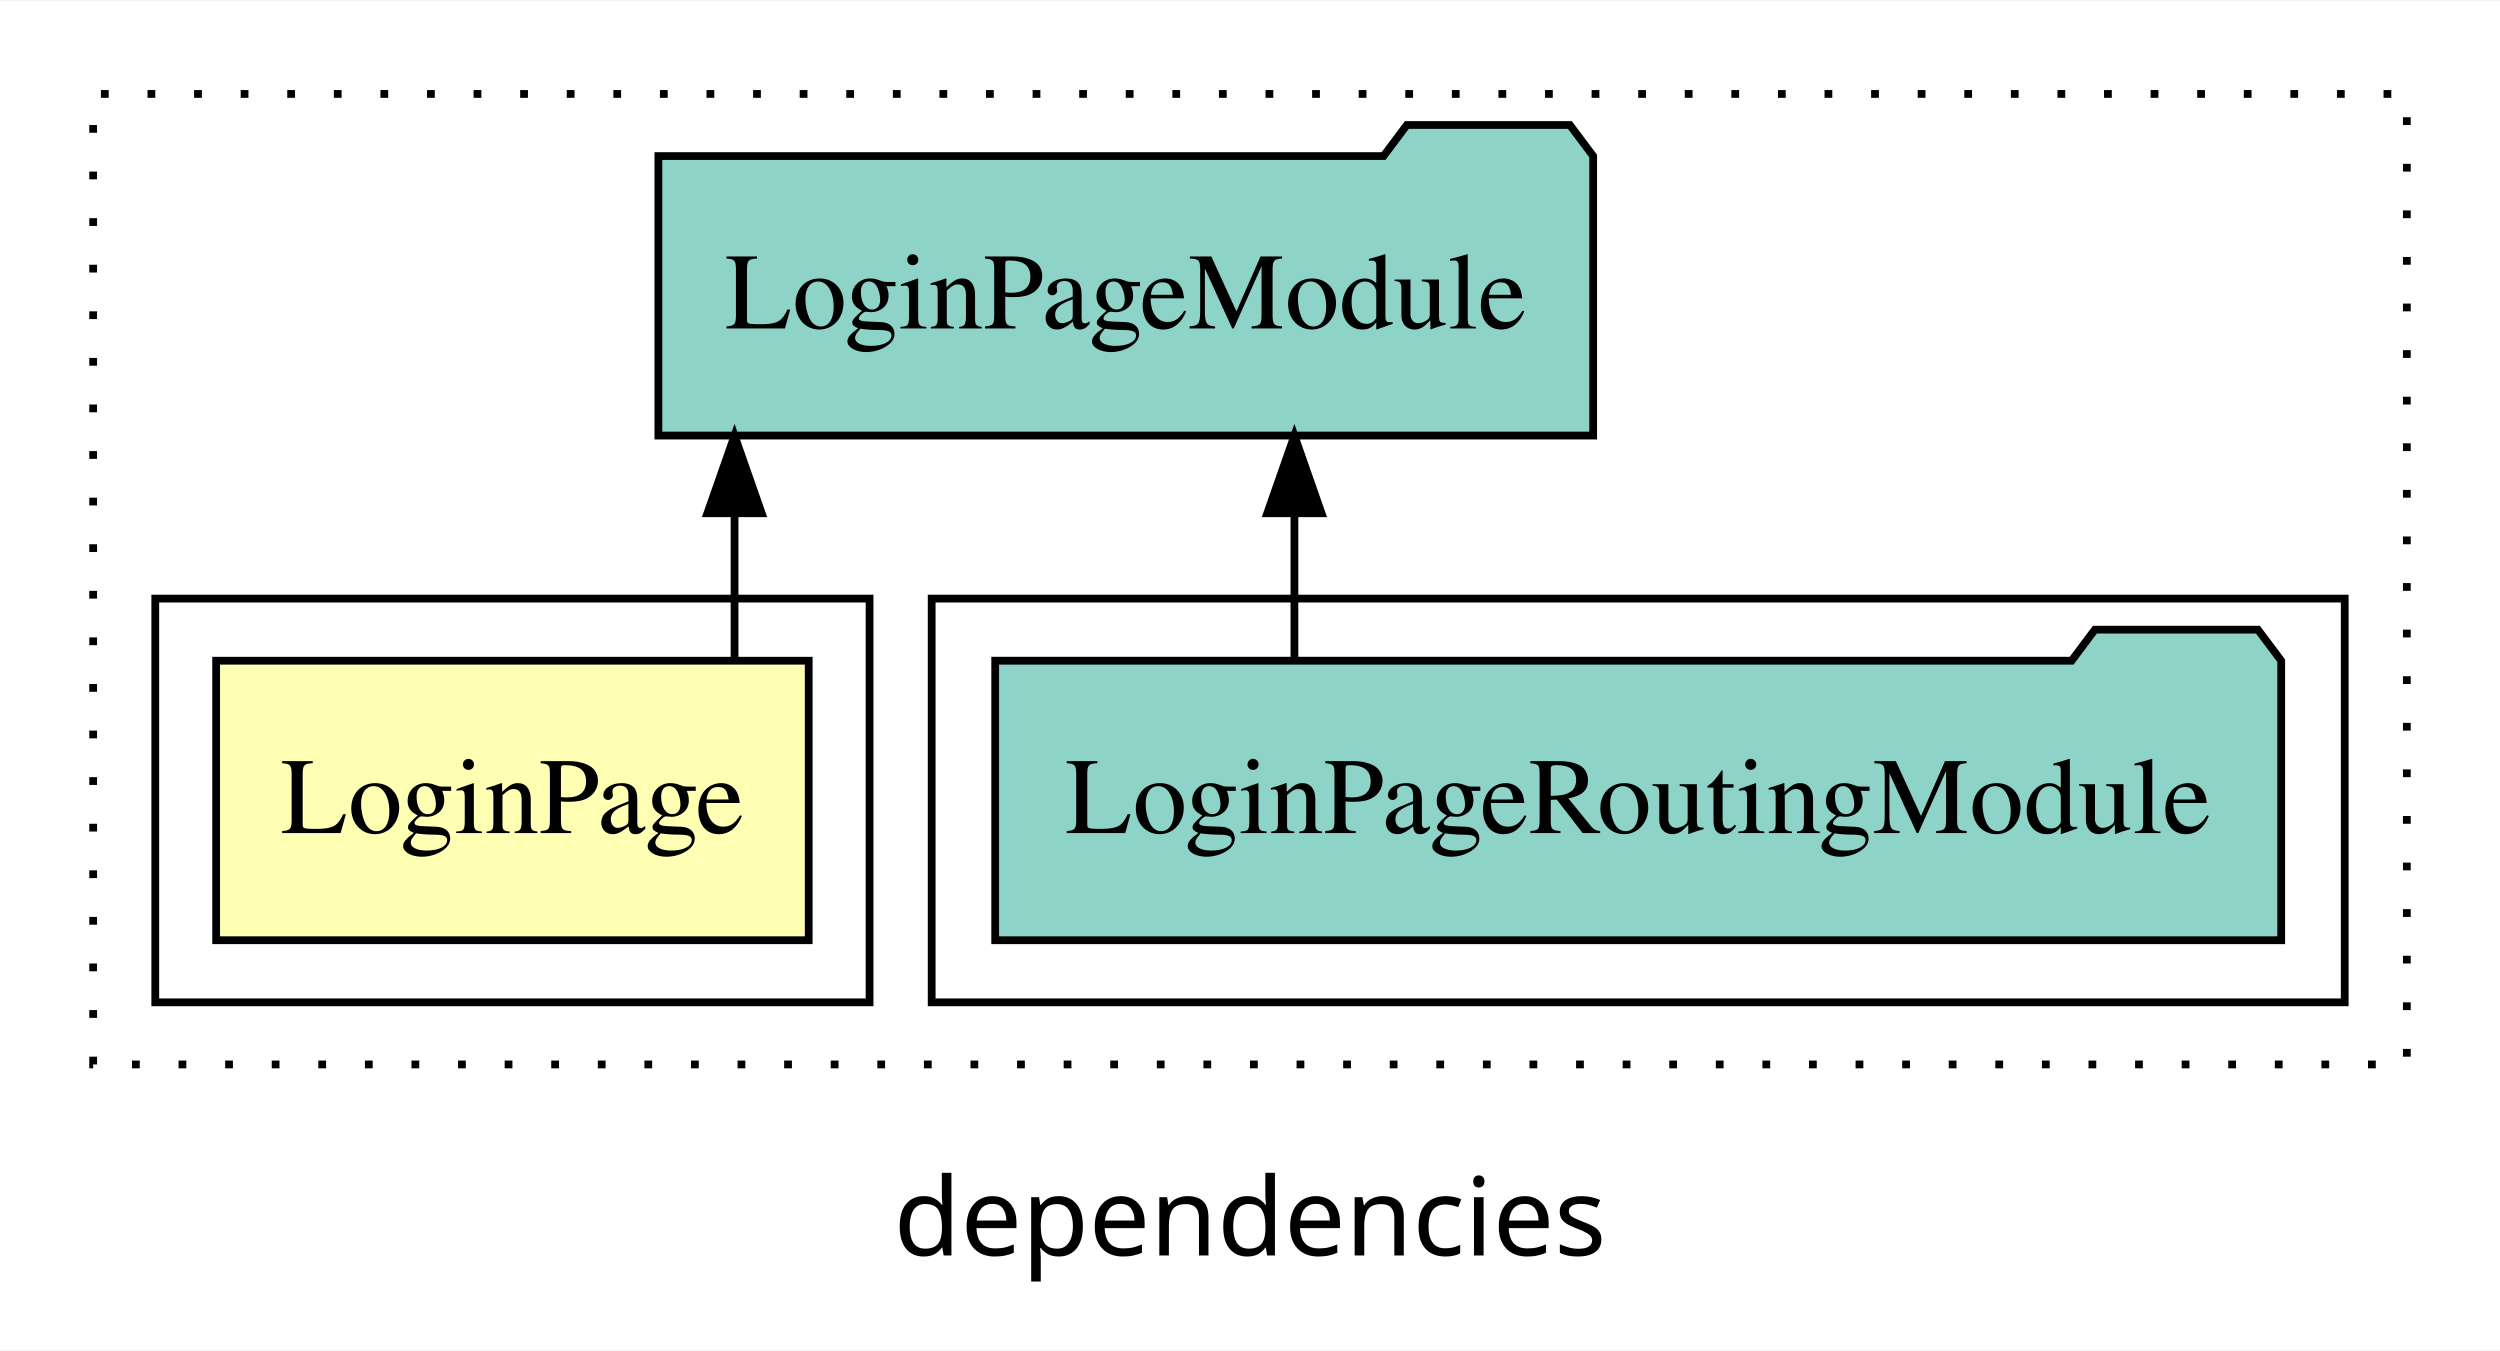
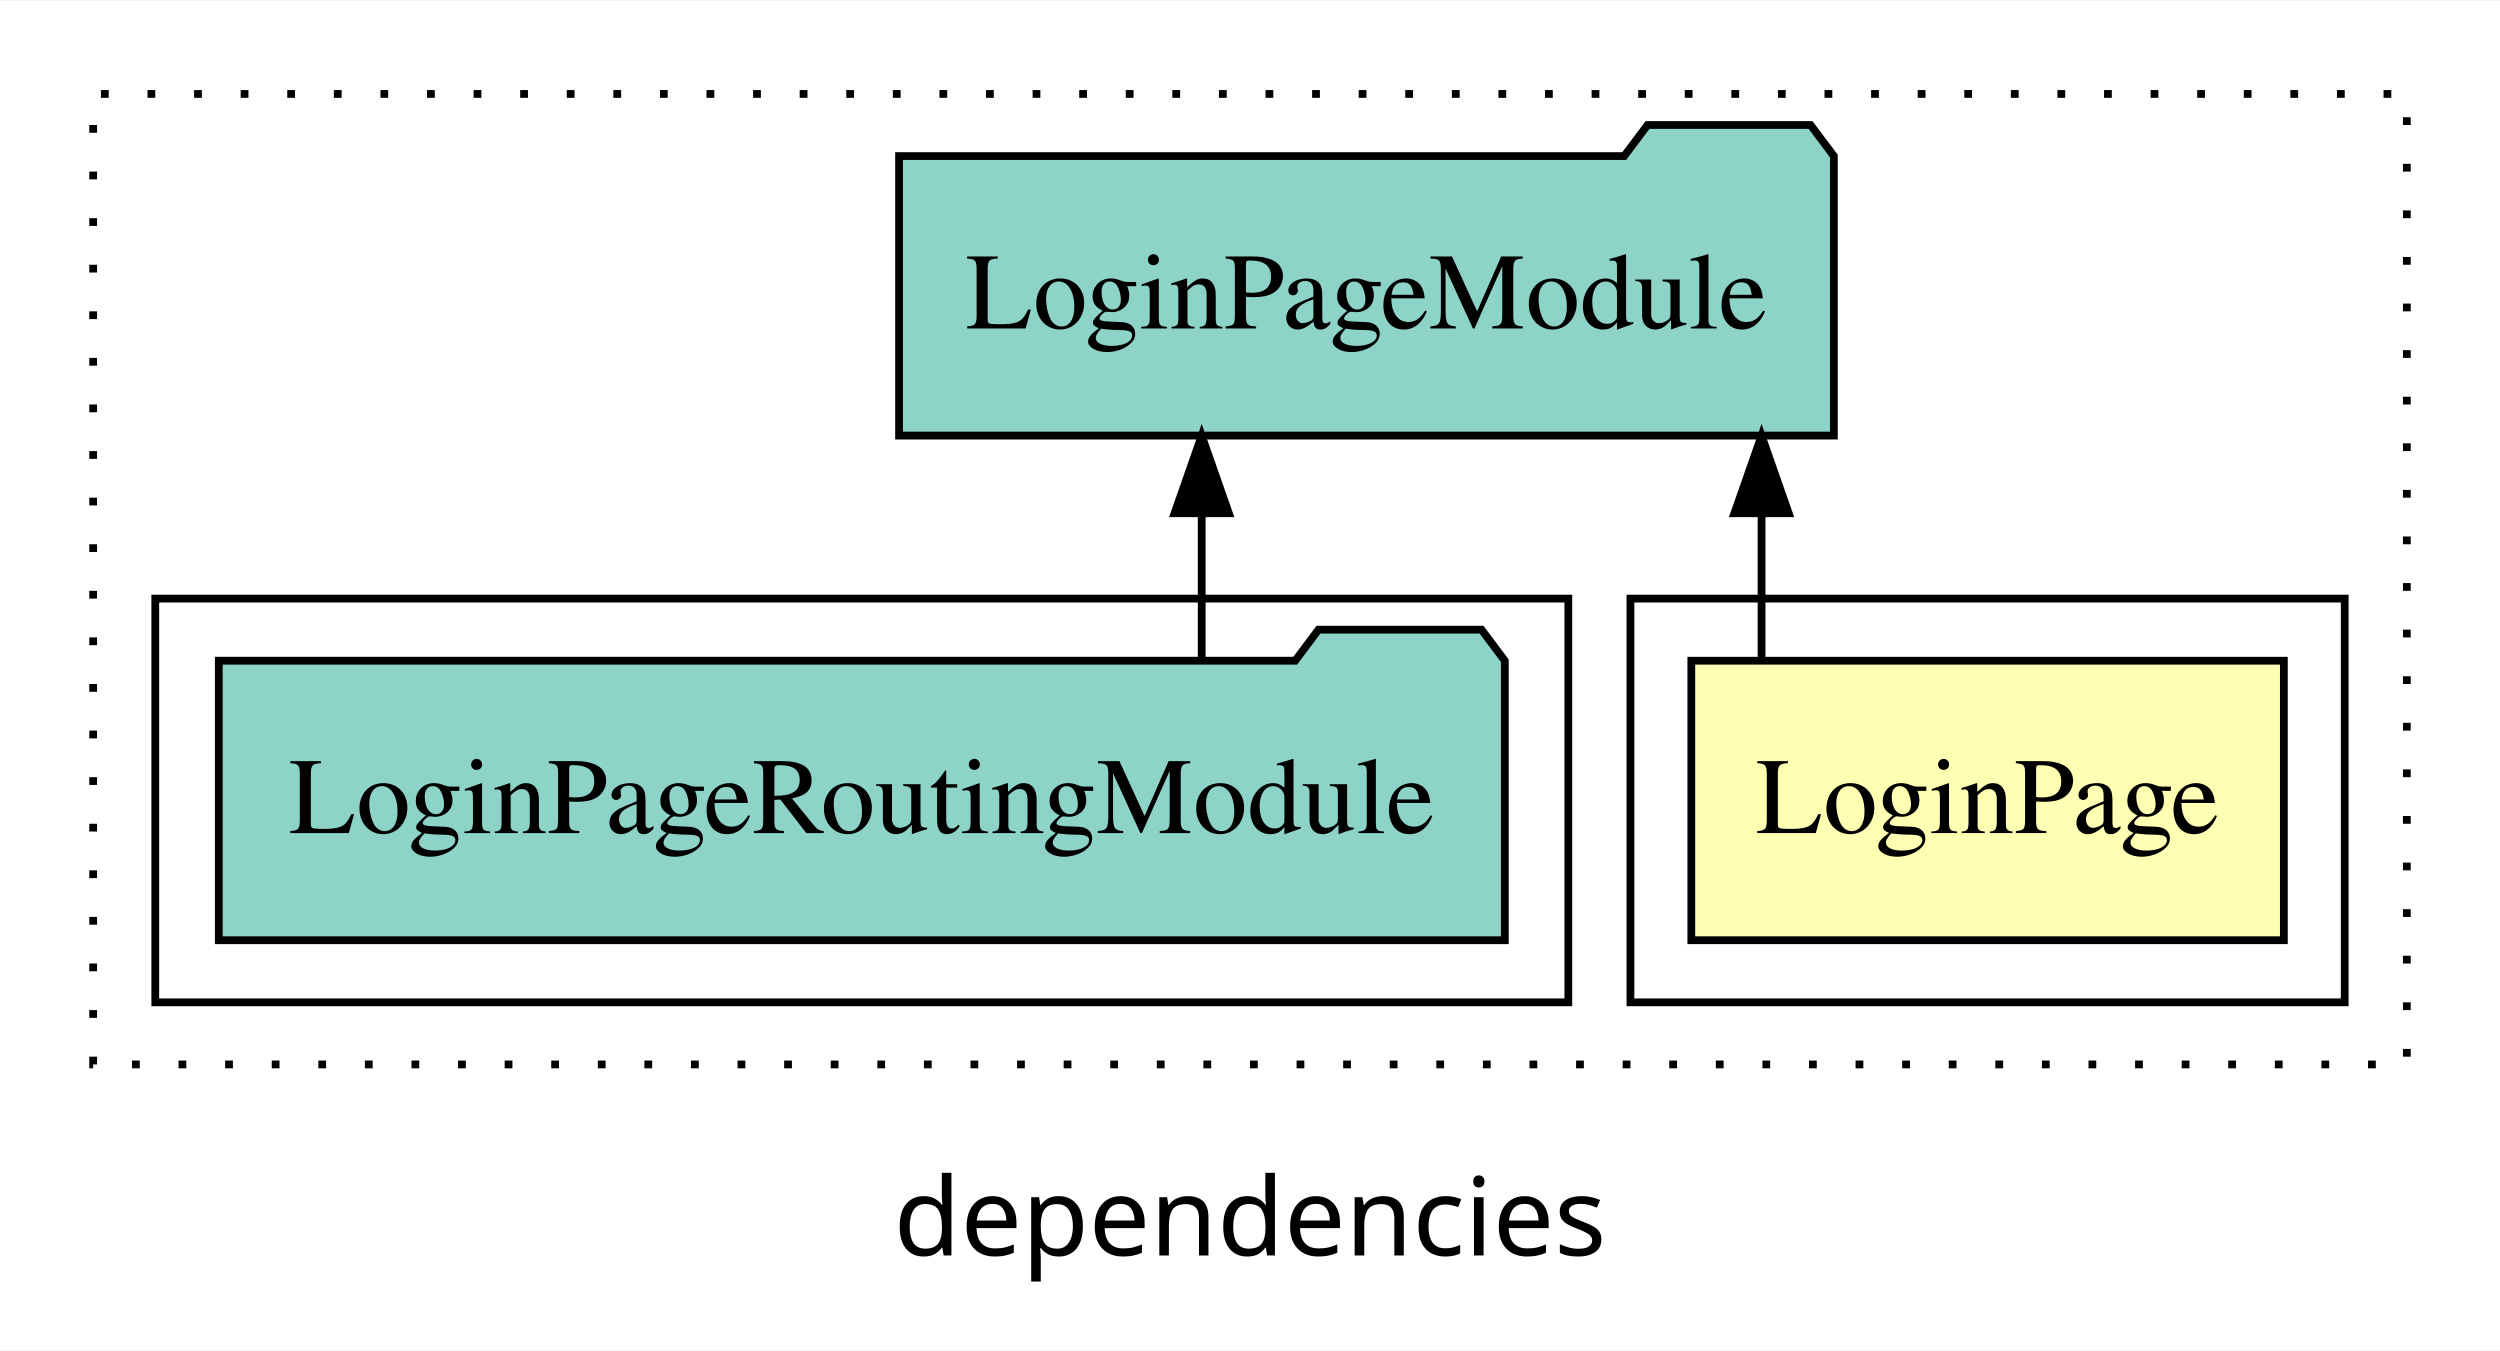
<svg xmlns="http://www.w3.org/2000/svg" width="322pt" height="174pt" viewBox="0.00 0.00 322.00 173.80">
  <g id="graph0" class="graph" transform="scale(1 1) rotate(0) translate(4 169.8)">
    <polygon fill="white" stroke="transparent" points="-4,4 -4,-169.8 318,-169.8 318,4 -4,4" />
    <text text-anchor="middle" x="157" y="-8.2" font-family="sans-serif" font-size="14.00">dependencies</text>
    <g id="clust1" class="cluster">
      <polygon fill="none" stroke="black" stroke-dasharray="1,5" points="8,-32.8 8,-157.8 306,-157.8 306,-32.8 8,-32.8" />
    </g>
+     <g id="clust2" class="cluster">
+       <polygon fill="none" stroke="black" points="206,-40.8 206,-92.8 298,-92.8 298,-40.8 206,-40.8" />
+     </g>
    <g id="clust4" class="cluster">
-       <polygon fill="none" stroke="black" points="116,-40.8 116,-92.8 298,-92.8 298,-40.8 116,-40.8" />
-     </g>
-     <g id="clust2" class="cluster">
-       <polygon fill="none" stroke="black" points="16,-40.8 16,-92.8 108,-92.8 108,-40.8 16,-40.8" />
+       <polygon fill="none" stroke="black" points="16,-40.8 16,-92.8 198,-92.8 198,-40.8 16,-40.8" />
    </g>
    <g id="node1" class="node">
-       <polygon fill="#ffffb3" stroke="black" points="100.16,-84.8 23.84,-84.8 23.84,-48.8 100.16,-48.8 100.16,-84.8" />
-       <text text-anchor="middle" x="62" y="-62.6" font-family="Times,serif" font-size="14.00">LoginPage</text>
+       <polygon fill="#ffffb3" stroke="black" points="290.16,-84.8 213.84,-84.8 213.84,-48.8 290.16,-48.8 290.16,-84.8" />
+       <text text-anchor="middle" x="252" y="-62.6" font-family="Times,serif" font-size="14.00">LoginPage</text>
    </g>
    <g id="node2" class="node">
-       <polygon fill="#8dd3c7" stroke="black" points="201.2,-149.8 198.2,-153.8 177.2,-153.8 174.2,-149.8 80.8,-149.8 80.8,-113.8 201.2,-113.8 201.2,-149.8" />
-       <text text-anchor="middle" x="141" y="-127.6" font-family="Times,serif" font-size="14.00">LoginPageModule</text>
+       <polygon fill="#8dd3c7" stroke="black" points="232.2,-149.8 229.2,-153.8 208.2,-153.8 205.2,-149.8 111.8,-149.8 111.8,-113.8 232.2,-113.8 232.2,-149.8" />
+       <text text-anchor="middle" x="172" y="-127.6" font-family="Times,serif" font-size="14.00">LoginPageModule</text>
    </g>
    <g id="edge1" class="edge">
-       <path fill="none" stroke="black" d="M90.61,-84.91C90.61,-84.91 90.61,-103.79 90.61,-103.79" />
-       <polygon fill="black" stroke="black" points="87.11,-103.79 90.61,-113.79 94.11,-103.79 87.11,-103.79" />
+       <path fill="none" stroke="black" d="M222.89,-84.91C222.89,-84.91 222.89,-103.79 222.89,-103.79" />
+       <polygon fill="black" stroke="black" points="219.39,-103.79 222.89,-113.79 226.39,-103.79 219.39,-103.79" />
    </g>
    <g id="node3" class="node">
-       <polygon fill="#8dd3c7" stroke="black" points="289.82,-84.8 286.82,-88.8 265.82,-88.8 262.82,-84.8 124.18,-84.8 124.18,-48.8 289.82,-48.8 289.82,-84.8" />
-       <text text-anchor="middle" x="207" y="-62.6" font-family="Times,serif" font-size="14.00">LoginPageRoutingModule</text>
+       <polygon fill="#8dd3c7" stroke="black" points="189.82,-84.8 186.82,-88.8 165.82,-88.8 162.82,-84.8 24.18,-84.8 24.18,-48.8 189.82,-48.8 189.82,-84.8" />
+       <text text-anchor="middle" x="107" y="-62.6" font-family="Times,serif" font-size="14.00">LoginPageRoutingModule</text>
    </g>
    <g id="edge2" class="edge">
-       <path fill="none" stroke="black" d="M162.72,-84.91C162.72,-84.91 162.72,-103.79 162.72,-103.79" />
-       <polygon fill="black" stroke="black" points="159.22,-103.79 162.72,-113.79 166.22,-103.79 159.22,-103.79" />
+       <path fill="none" stroke="black" d="M150.78,-84.91C150.78,-84.91 150.78,-103.79 150.78,-103.79" />
+       <polygon fill="black" stroke="black" points="147.28,-103.79 150.78,-113.79 154.28,-103.79 147.28,-103.79" />
    </g>
  </g>
</svg>
